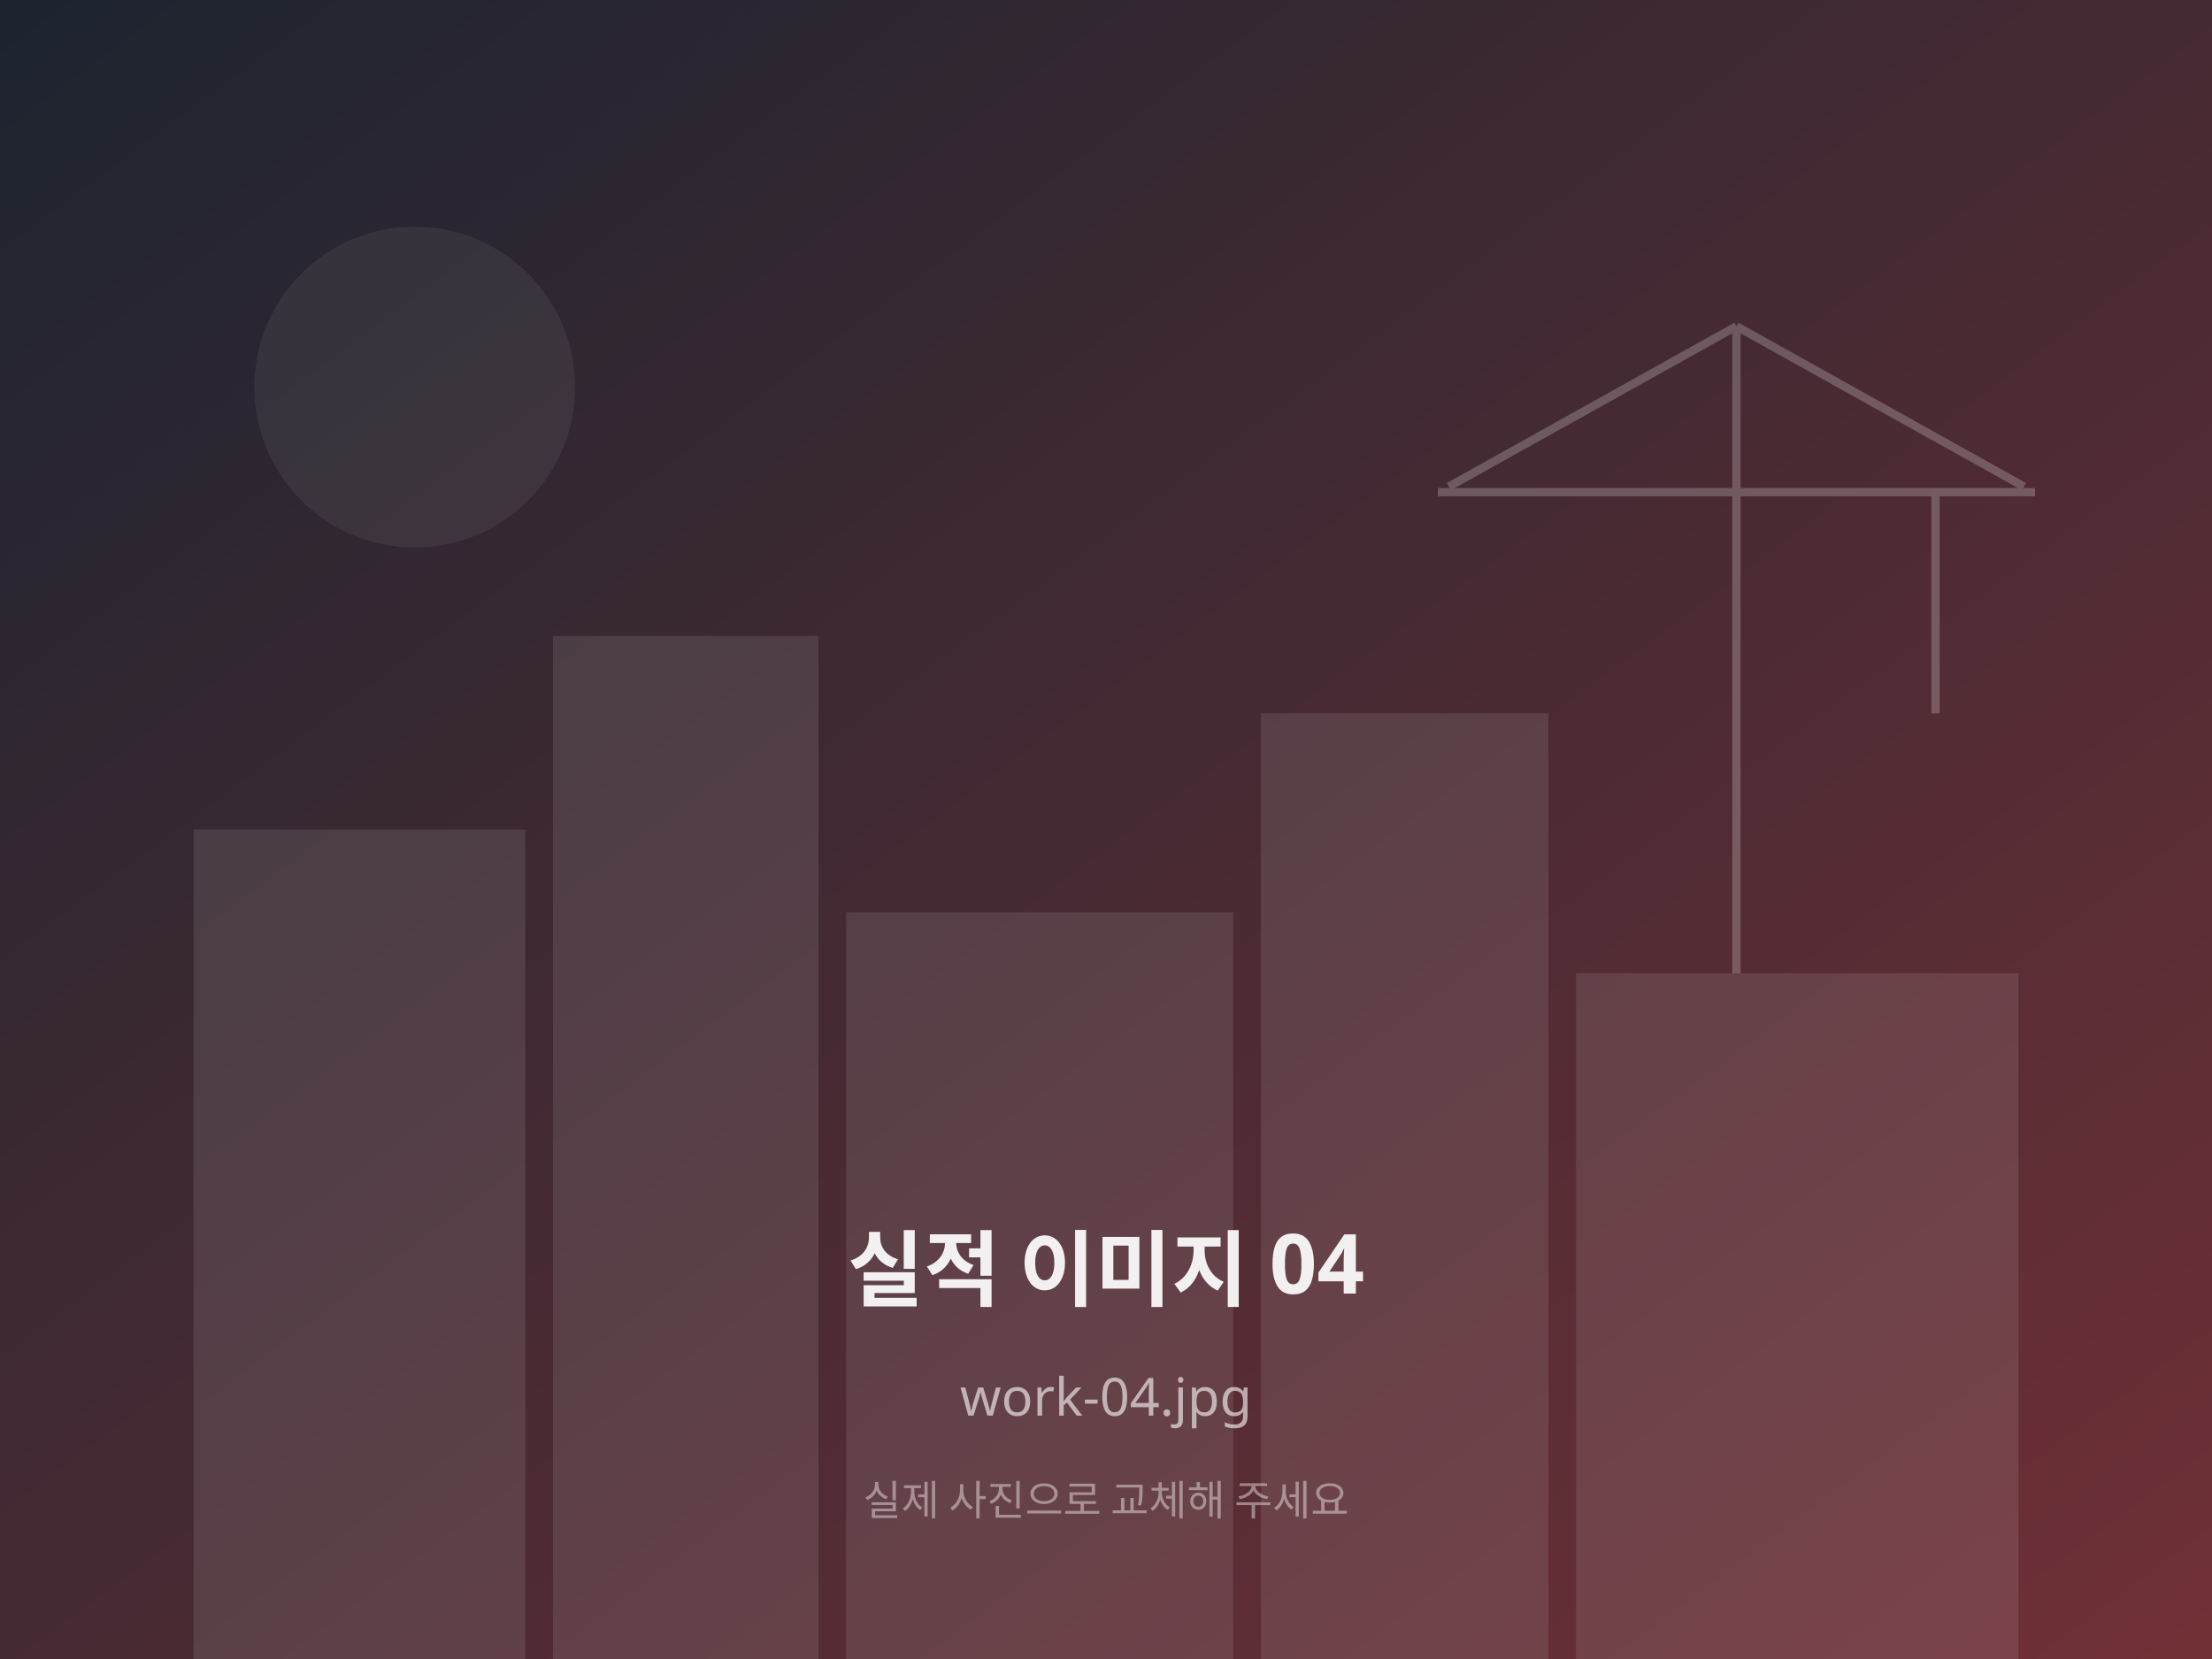
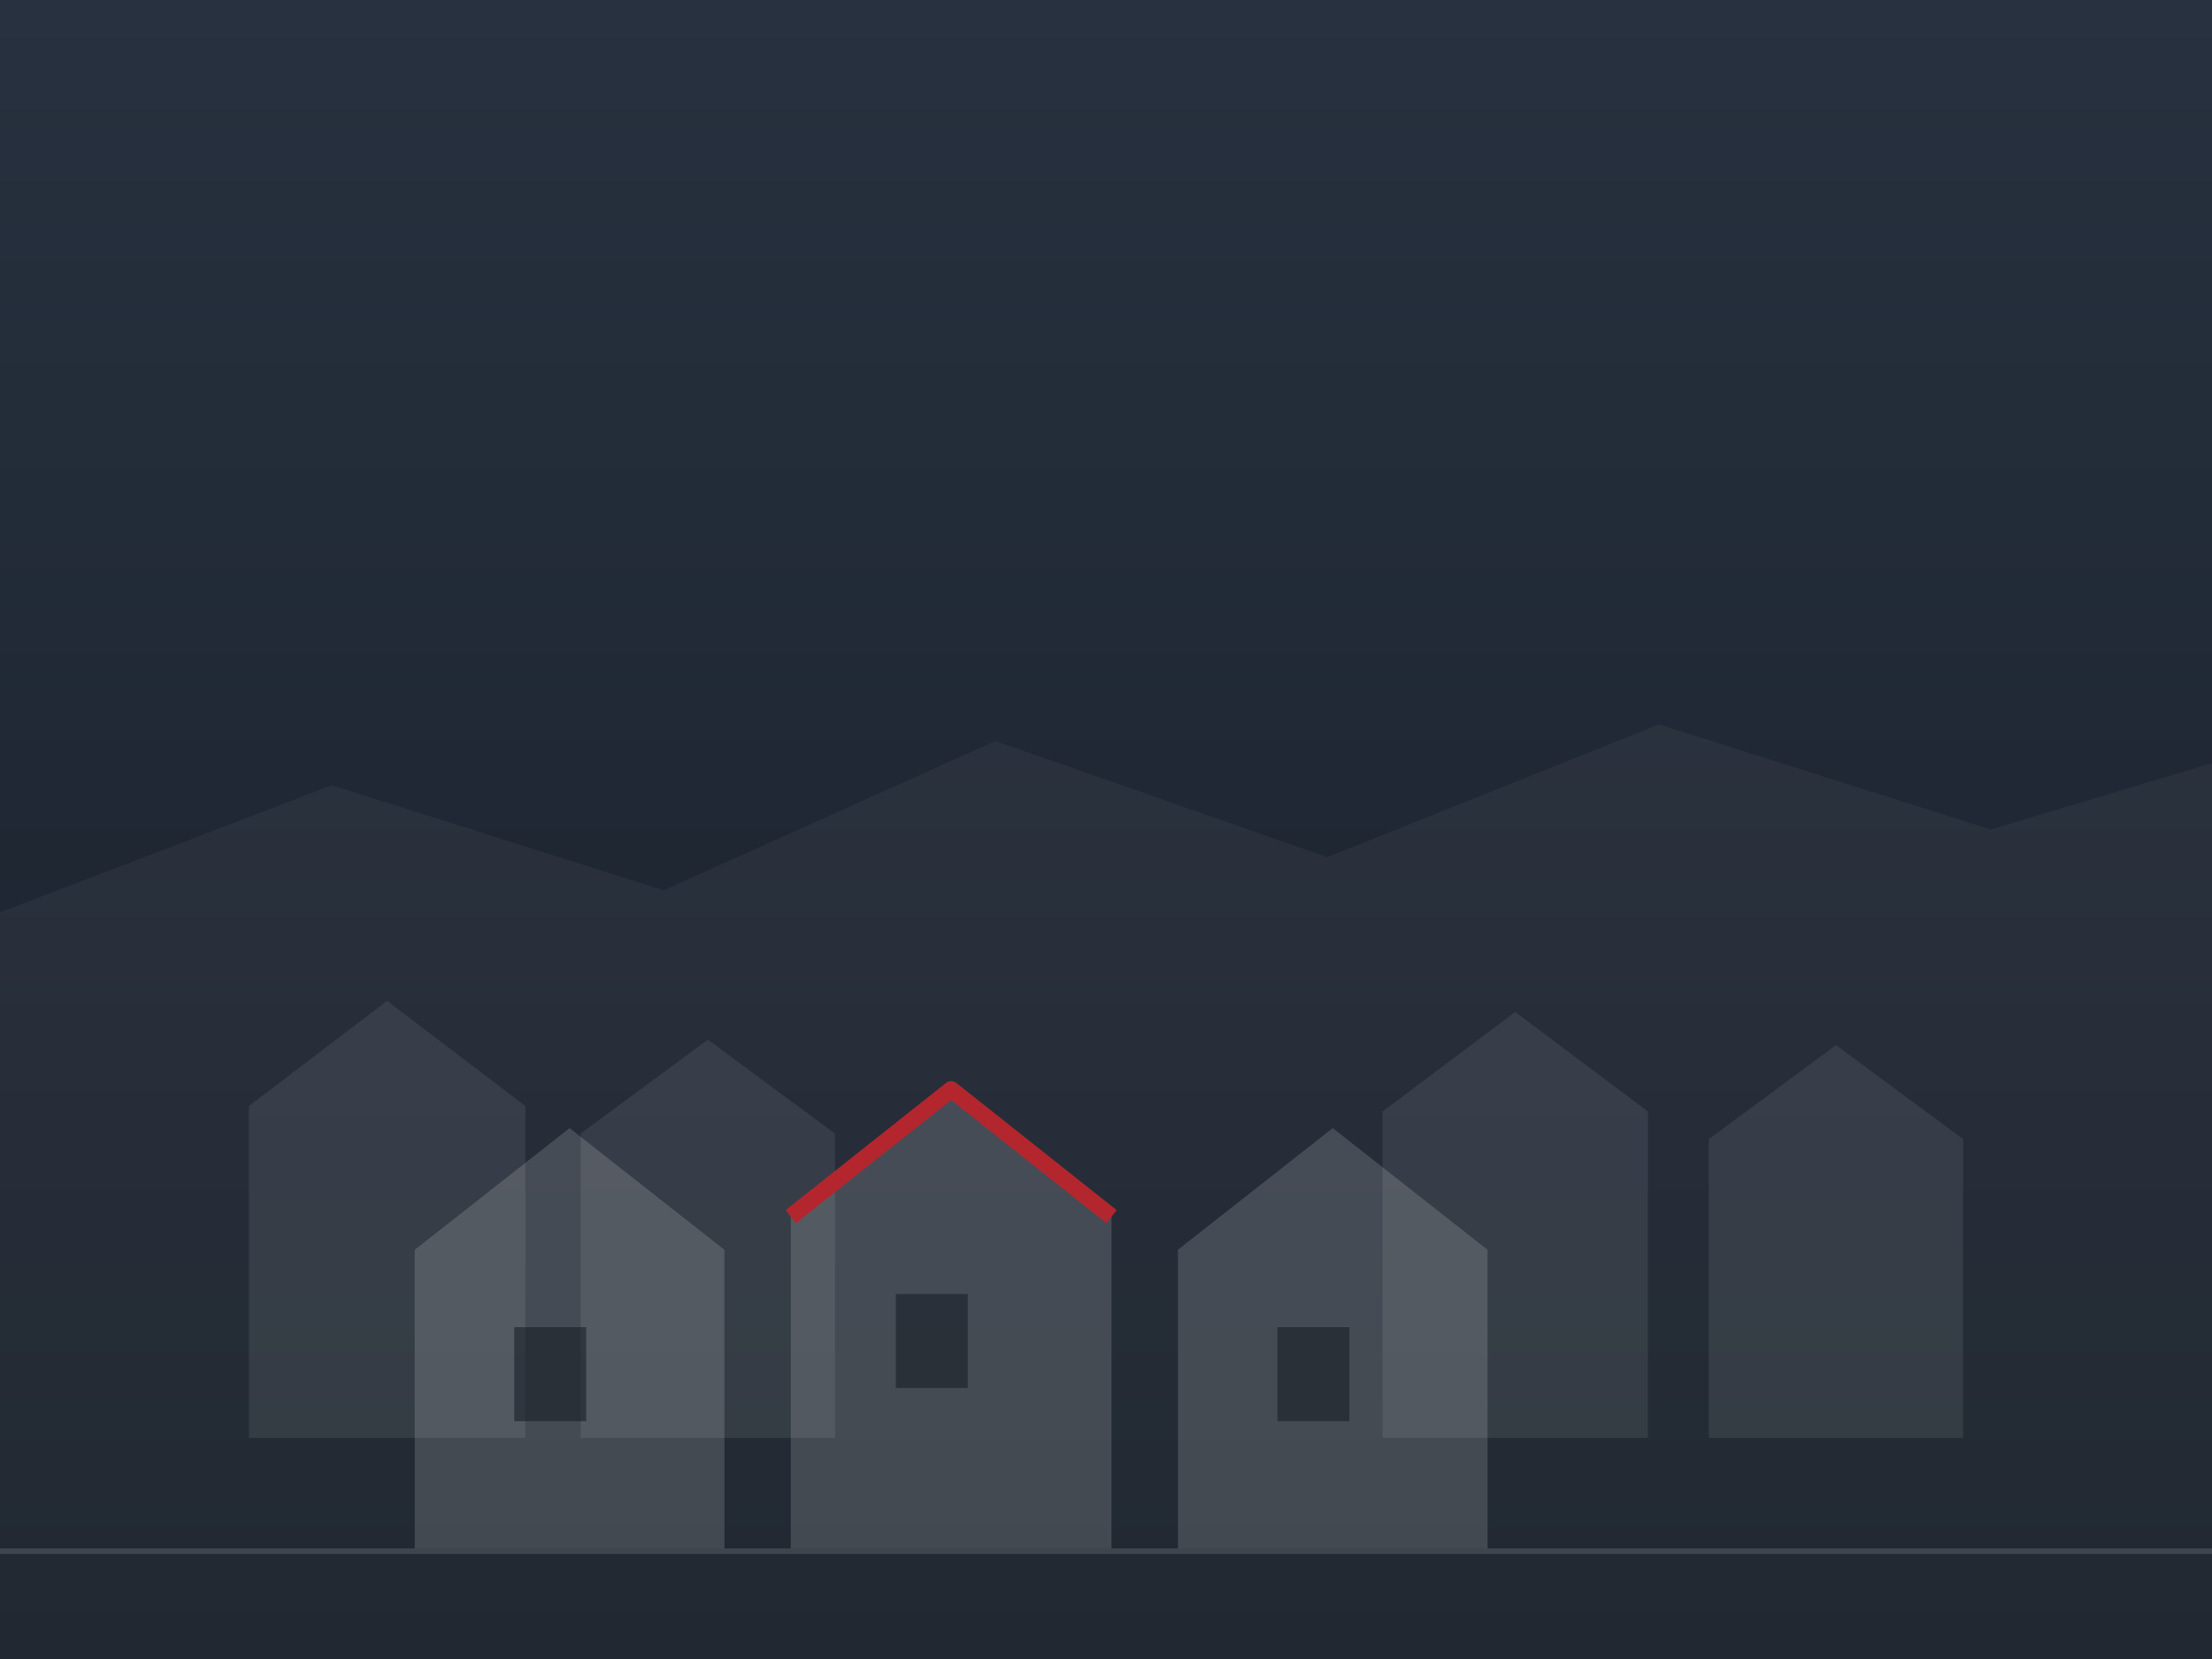
- <svg xmlns="http://www.w3.org/2000/svg" viewBox="0 0 800 600" width="800" height="600" role="img" aria-label="실적 이미지 04">
+ <svg xmlns="http://www.w3.org/2000/svg" viewBox="0 0 800 600" width="800" height="600" role="img" aria-label="저층 주택가를 추상화한 그래픽">
  <defs>
-     <linearGradient id="bg" x1="0" y1="0" x2="1" y2="1">
-       <stop offset="0%" stop-color="#1c2430" />
-       <stop offset="100%" stop-color="#703036" />
+     <linearGradient id="w4bg" x1="0" y1="0" x2="0" y2="1">
+       <stop offset="0" stop-color="#27313f" />
+       <stop offset="1" stop-color="#171e28" />
    </linearGradient>
  </defs>
-   <rect width="800" height="600" fill="url(#bg)" />
-   <g fill="#ffffff" opacity="0.10">
-     <rect x="70" y="300" width="120" height="300" />
-     <rect x="200" y="230" width="96" height="370" />
-     <rect x="306" y="330" width="140" height="270" />
-     <rect x="456" y="258" width="104" height="342" />
-     <rect x="570" y="352" width="160" height="248" />
+   <rect width="800" height="600" fill="url(#w4bg)" />
+   <path d="M0 330 L120 284 L240 322 L360 268 L480 310 L600 262 L720 300 L800 276 V600 H0 Z" fill="#ffffff" opacity="0.045" />
+   <g fill="#ffffff" opacity="0.08">
+     <path d="M90 400 L140 362 L190 400 V520 H90 Z" />
+     <path d="M210 410 L256 376 L302 410 V520 H210 Z" />
+     <path d="M500 402 L548 366 L596 402 V520 H500 Z" />
+     <path d="M618 412 L664 378 L710 412 V520 H618 Z" />
  </g>
-   <g stroke="#ffffff" stroke-width="3" fill="none" opacity="0.22">
-     <path d="M628 352 L628 150 M520 178 L736 178 M628 118 L732 176 M628 118 L524 176 M628 150 L628 118 M700 178 L700 258" />
+   <g fill="#ffffff" opacity="0.15">
+     <path d="M150 452 L206 408 L262 452 V560 H150 Z" />
+     <path d="M286 440 L344 394 L402 440 V560 H286 Z" />
+     <path d="M426 452 L482 408 L538 452 V560 H426 Z" />
  </g>
-   <g fill="#ffffff" opacity="0.06">
-     <circle cx="150" cy="140" r="58" />
+   <g fill="#131a23" opacity="0.55">
+     <rect x="186" y="480" width="26" height="34" />
+     <rect x="324" y="468" width="26" height="34" />
+     <rect x="462" y="480" width="26" height="34" />
  </g>
-   <g text-anchor="middle" font-family="Pretendard, 'Malgun Gothic', sans-serif" fill="#ffffff">
-     <text x="400" y="470" font-size="30" font-weight="700" opacity="0.92">실적 이미지 04</text>
-     <text x="400" y="512" font-size="19" opacity="0.6">work-04.jpg</text>
-     <text x="400" y="548" font-size="15" opacity="0.42">실제 사진으로 교체해 주세요</text>
-   </g>
+   <path d="M286 440 L344 394 L402 440" fill="none" stroke="#b3262e" stroke-width="6" stroke-linejoin="round" />
+   <rect x="0" y="560" width="800" height="2" fill="#ffffff" opacity="0.13" />
</svg>
